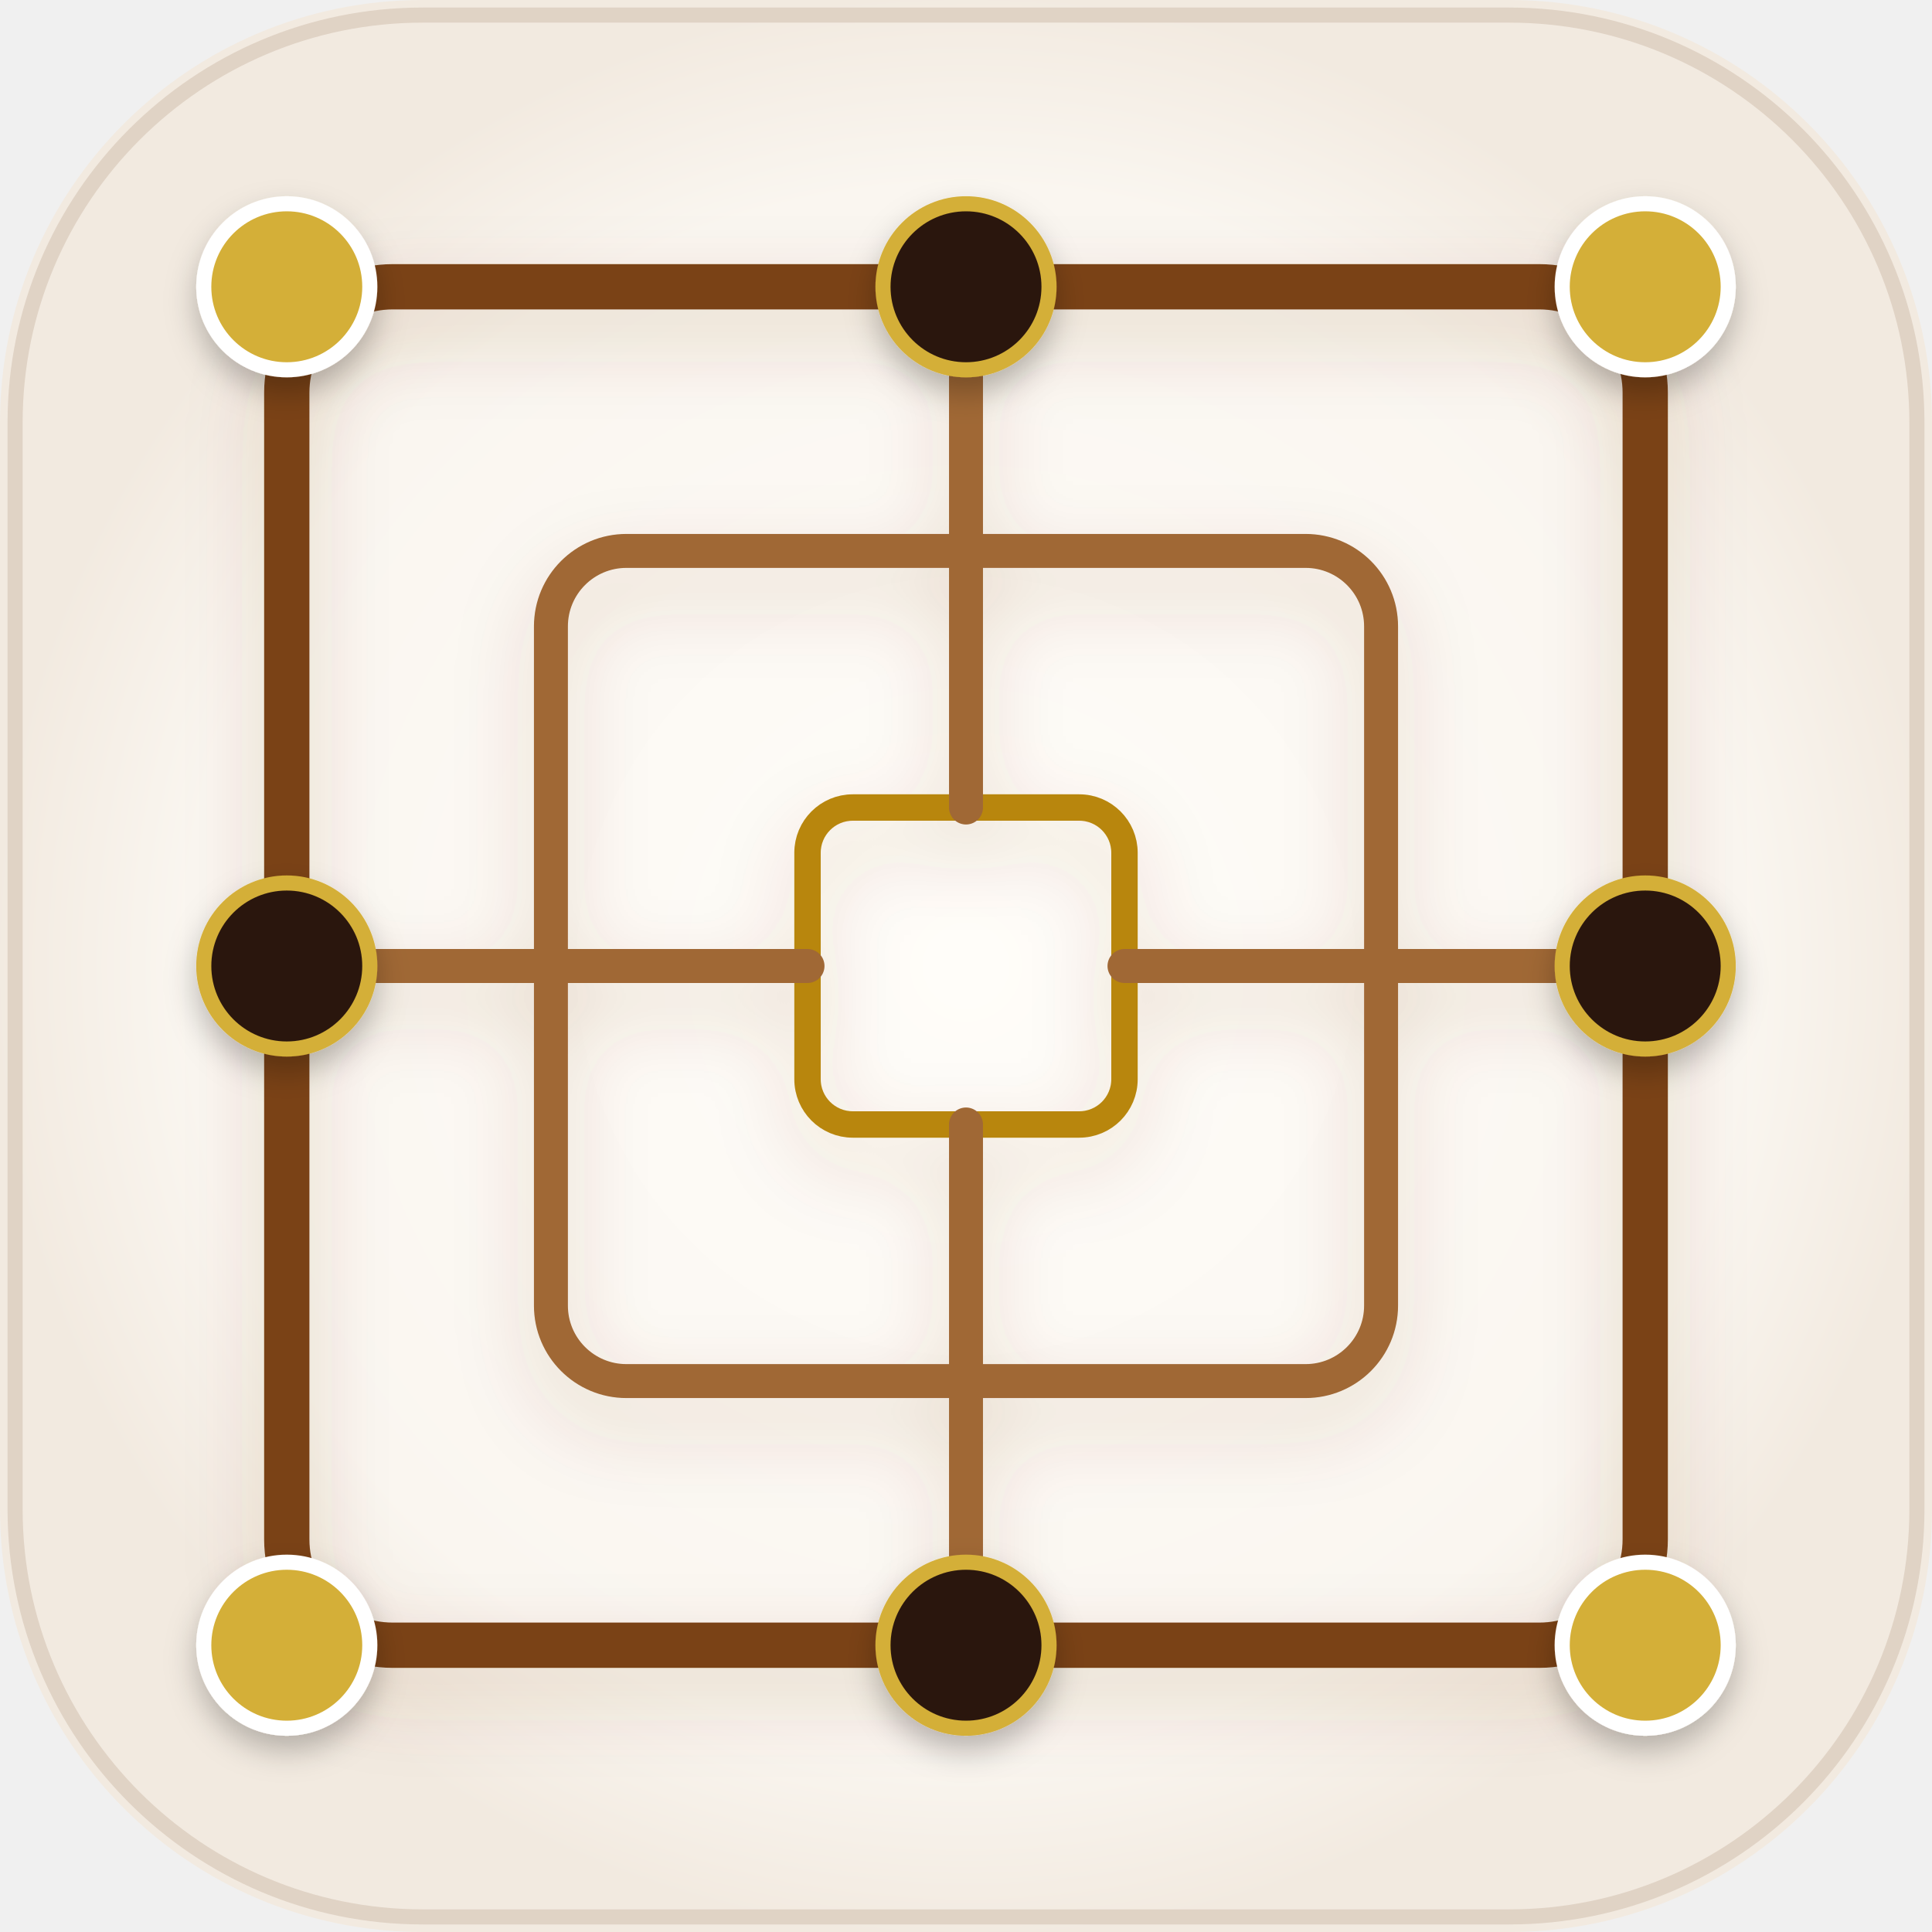
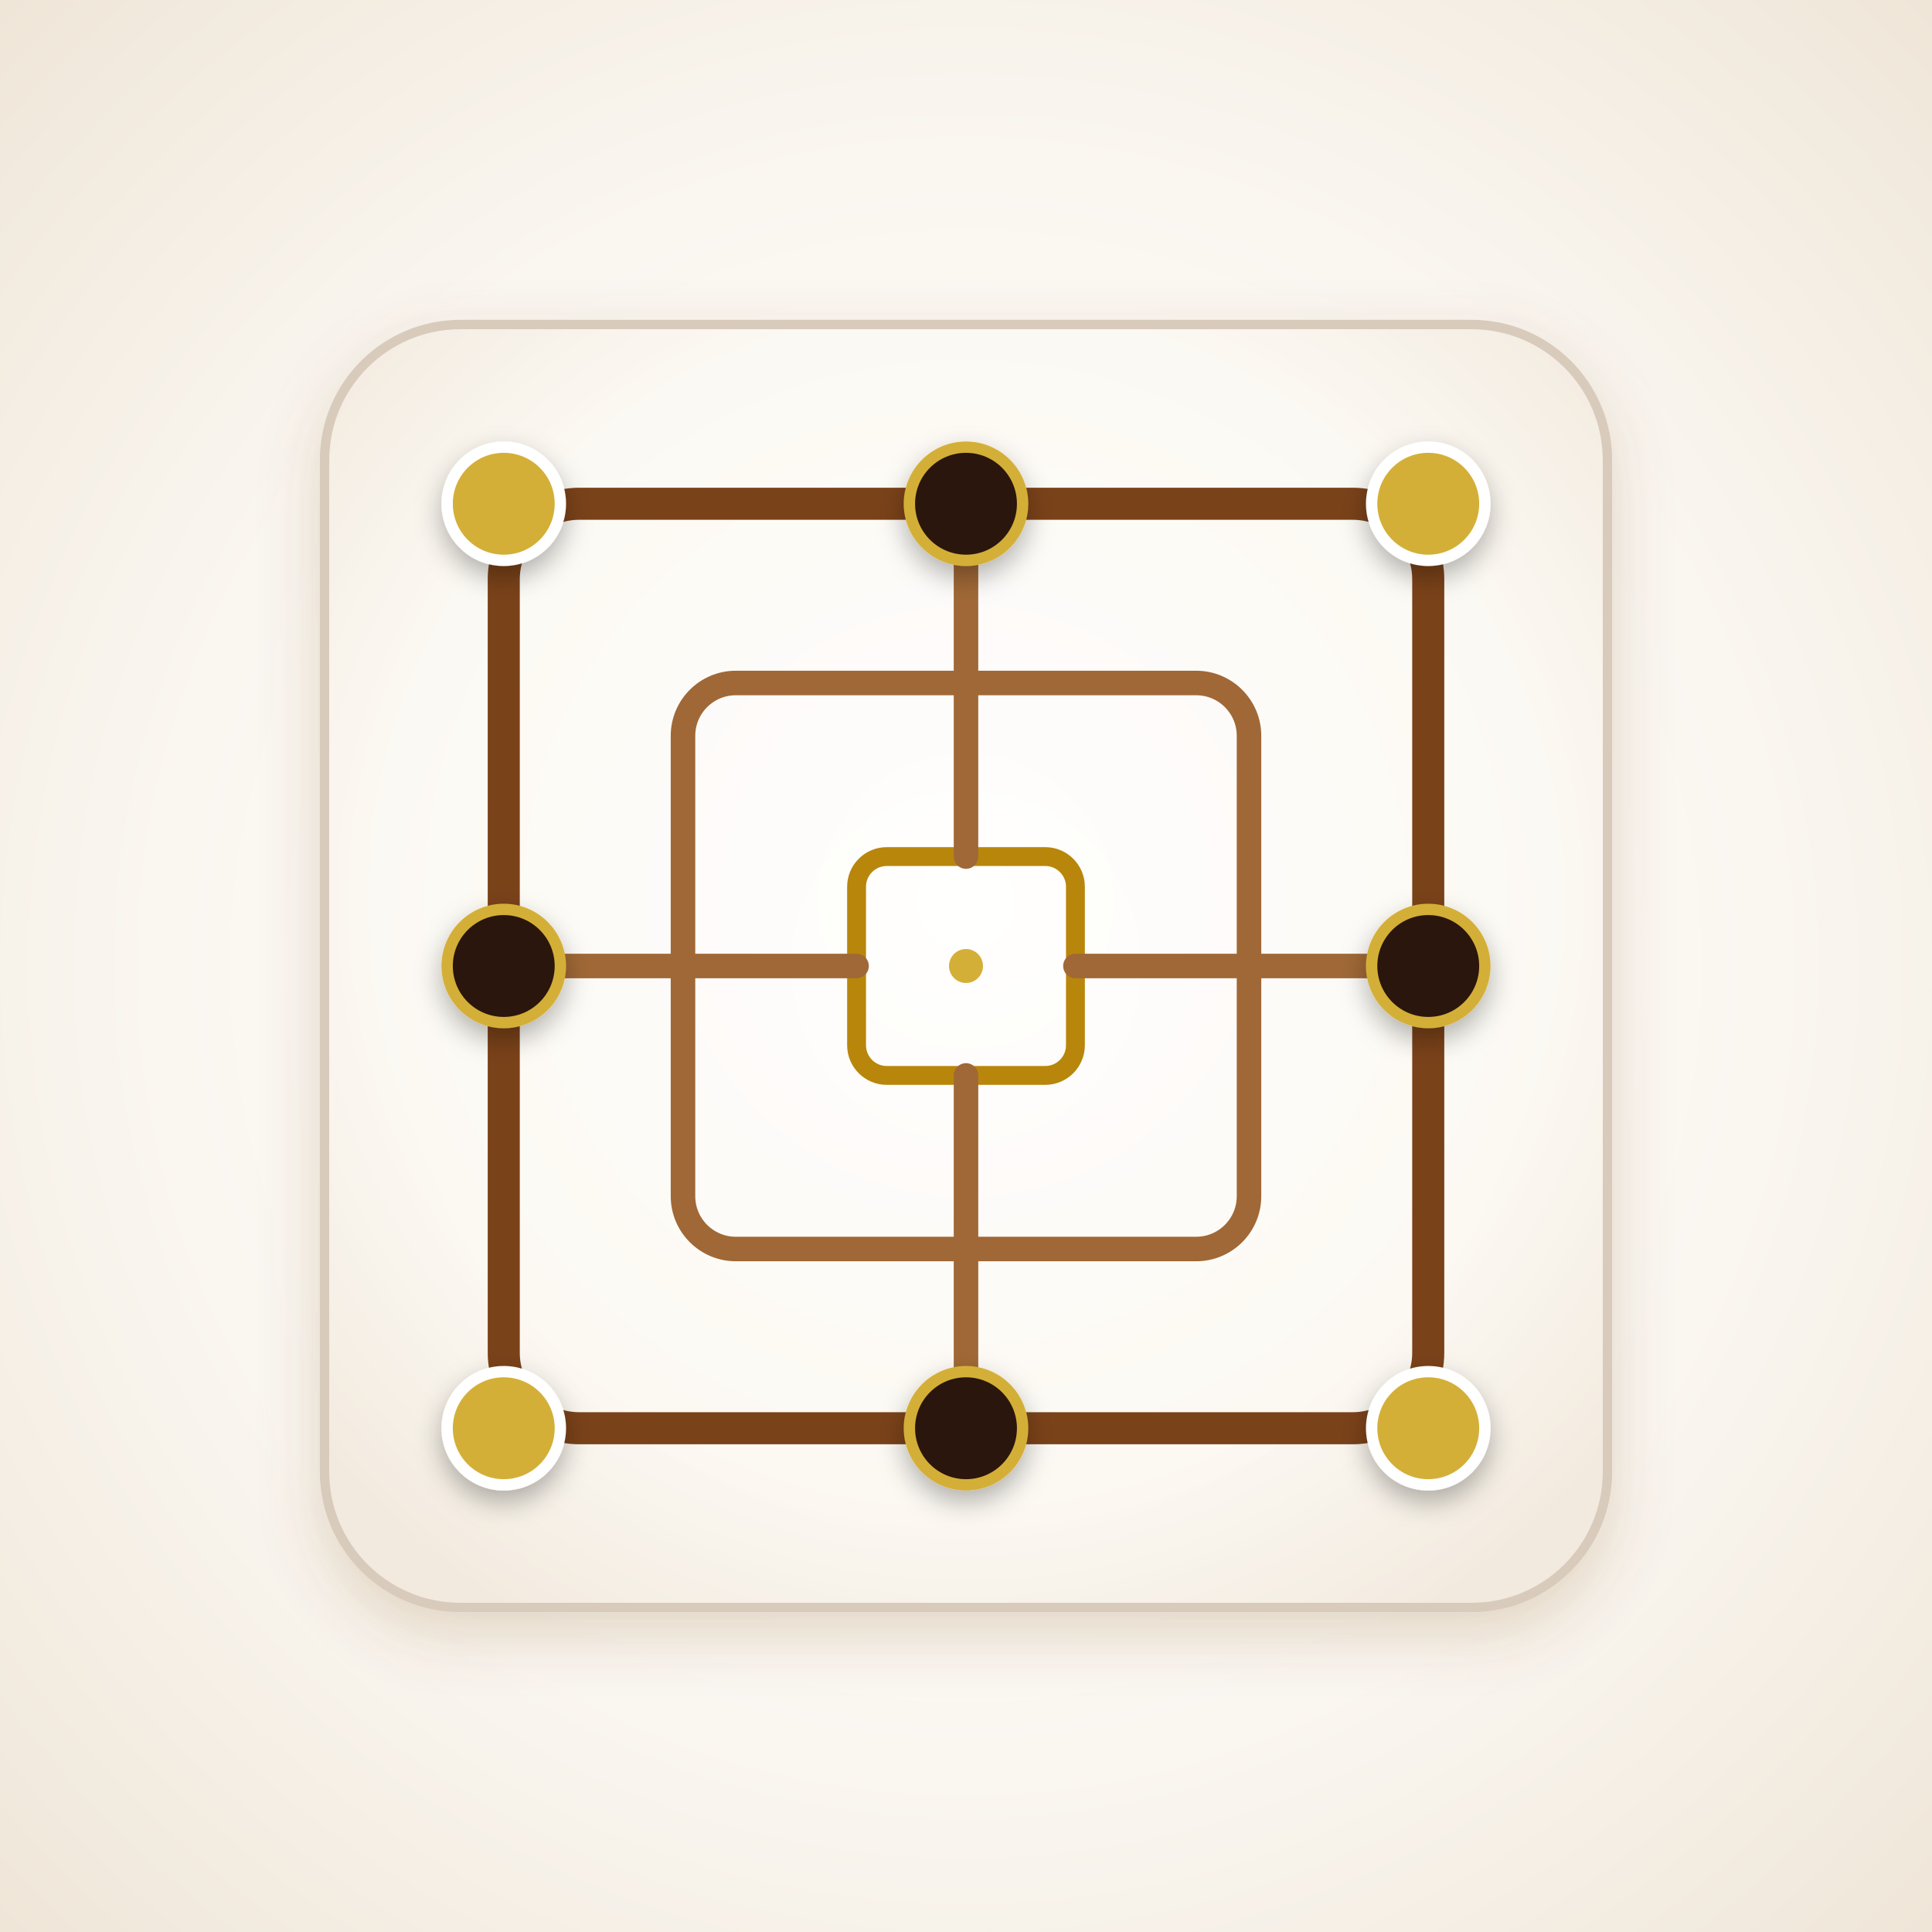
<svg xmlns="http://www.w3.org/2000/svg" viewBox="0 0 512 512" width="512" height="512">
  <defs>
-     <radialGradient id="bgGlow" cx="50%" cy="50%" r="50%">
+     <radialGradient id="bgGlow" cx="50%" cy="50%" r="70%">
      <stop offset="0%" stop-color="#FFFDF9" />
-       <stop offset="80%" stop-color="#FAF6F0" />
-       <stop offset="100%" stop-color="#F2EAE0" />
+       <stop offset="60%" stop-color="#FAF6F0" />
+       <stop offset="100%" stop-color="#EFE6D8" />
    </radialGradient>
-     <filter id="shadow" x="-10%" y="-10%" width="125%" height="125%">
-       <feDropShadow dx="0" dy="8" stdDeviation="10" flood-color="#7A4219" flood-opacity="0.18" />
+     <radialGradient id="plaqueGlow" cx="50%" cy="45%" r="65%">
+       <stop offset="0%" stop-color="#FFFFFF" />
+       <stop offset="70%" stop-color="#FCF9F3" />
+       <stop offset="100%" stop-color="#F2E8DC" />
+     </radialGradient>
+     <filter id="shadow" x="-20%" y="-20%" width="140%" height="140%">
+       <feDropShadow dx="0" dy="6" stdDeviation="8" flood-color="#7A4219" flood-opacity="0.22" />
    </filter>
-     <filter id="stoneShadow" x="-20%" y="-20%" width="140%" height="140%">
-       <feDropShadow dx="0" dy="4" stdDeviation="4" flood-color="#000000" flood-opacity="0.25" />
+     <filter id="stoneShadow" x="-25%" y="-25%" width="150%" height="150%">
+       <feDropShadow dx="0" dy="3" stdDeviation="3.5" flood-color="#000000" flood-opacity="0.3" />
    </filter>
  </defs>
-   <rect width="512" height="512" rx="112" fill="url(#bgGlow)" />
-   <rect width="504" height="504" x="4" y="4" rx="108" fill="none" stroke="#D4C3B3" stroke-width="4" opacity="0.6" />
-   <g filter="url(#shadow)">
-     <rect x="76" y="76" width="360" height="360" rx="28" fill="none" stroke="#7A4219" stroke-width="12" />
-     <rect x="146" y="146" width="220" height="220" rx="20" fill="none" stroke="#A06836" stroke-width="9" />
-     <rect x="214" y="214" width="84" height="84" rx="12" fill="none" stroke="#B8860B" stroke-width="7" />
-     <line x1="256" y1="76" x2="256" y2="214" stroke="#A06836" stroke-width="9" stroke-linecap="round" />
-     <line x1="436" y1="256" x2="298" y2="256" stroke="#A06836" stroke-width="9" stroke-linecap="round" />
-     <line x1="256" y1="436" x2="256" y2="298" stroke="#A06836" stroke-width="9" stroke-linecap="round" />
-     <line x1="76" y1="256" x2="214" y2="256" stroke="#A06836" stroke-width="9" stroke-linecap="round" />
-   </g>
+   <rect width="512" height="512" fill="url(#bgGlow)" />
+   <rect x="86" y="86" width="340" height="340" rx="36" fill="url(#plaqueGlow)" stroke="#D4C3B3" stroke-width="2.5" opacity="0.85" filter="url(#shadow)" />
+   <rect x="133.5" y="133.5" width="245" height="245" rx="20" fill="none" stroke="#7A4219" stroke-width="8.5" />
+   <rect x="181" y="181" width="150" height="150" rx="14" fill="none" stroke="#A06836" stroke-width="6.5" />
+   <rect x="227" y="227" width="58" height="58" rx="8" fill="none" stroke="#B8860B" stroke-width="5" />
+   <line x1="256" y1="133.5" x2="256" y2="227" stroke="#A06836" stroke-width="6.5" stroke-linecap="round" />
+   <line x1="378.5" y1="256" x2="285" y2="256" stroke="#A06836" stroke-width="6.5" stroke-linecap="round" />
+   <line x1="256" y1="378.5" x2="256" y2="285" stroke="#A06836" stroke-width="6.5" stroke-linecap="round" />
+   <line x1="133.5" y1="256" x2="227" y2="256" stroke="#A06836" stroke-width="6.5" stroke-linecap="round" />
+   <circle cx="256" cy="256" r="4.5" fill="#D4AF37" />
  <g filter="url(#stoneShadow)">
-     <circle cx="76" cy="76" r="22" fill="#D4AF37" stroke="#FFFFFF" stroke-width="4" />
-     <circle cx="256" cy="76" r="22" fill="#2C1810" stroke="#D4AF37" stroke-width="4" />
-     <circle cx="436" cy="76" r="22" fill="#D4AF37" stroke="#FFFFFF" stroke-width="4" />
-     <circle cx="436" cy="256" r="22" fill="#2C1810" stroke="#D4AF37" stroke-width="4" />
-     <circle cx="436" cy="436" r="22" fill="#D4AF37" stroke="#FFFFFF" stroke-width="4" />
-     <circle cx="256" cy="436" r="22" fill="#2C1810" stroke="#D4AF37" stroke-width="4" />
-     <circle cx="76" cy="436" r="22" fill="#D4AF37" stroke="#FFFFFF" stroke-width="4" />
-     <circle cx="76" cy="256" r="22" fill="#2C1810" stroke="#D4AF37" stroke-width="4" />
+     <circle cx="133.5" cy="133.5" r="15" fill="#D4AF37" stroke="#FFFFFF" stroke-width="3" />
+     <circle cx="256" cy="133.5" r="15" fill="#2C1810" stroke="#D4AF37" stroke-width="3" />
+     <circle cx="378.5" cy="133.5" r="15" fill="#D4AF37" stroke="#FFFFFF" stroke-width="3" />
+     <circle cx="378.5" cy="256" r="15" fill="#2C1810" stroke="#D4AF37" stroke-width="3" />
+     <circle cx="378.5" cy="378.5" r="15" fill="#D4AF37" stroke="#FFFFFF" stroke-width="3" />
+     <circle cx="256" cy="378.5" r="15" fill="#2C1810" stroke="#D4AF37" stroke-width="3" />
+     <circle cx="133.5" cy="378.5" r="15" fill="#D4AF37" stroke="#FFFFFF" stroke-width="3" />
+     <circle cx="133.5" cy="256" r="15" fill="#2C1810" stroke="#D4AF37" stroke-width="3" />
  </g>
</svg>
